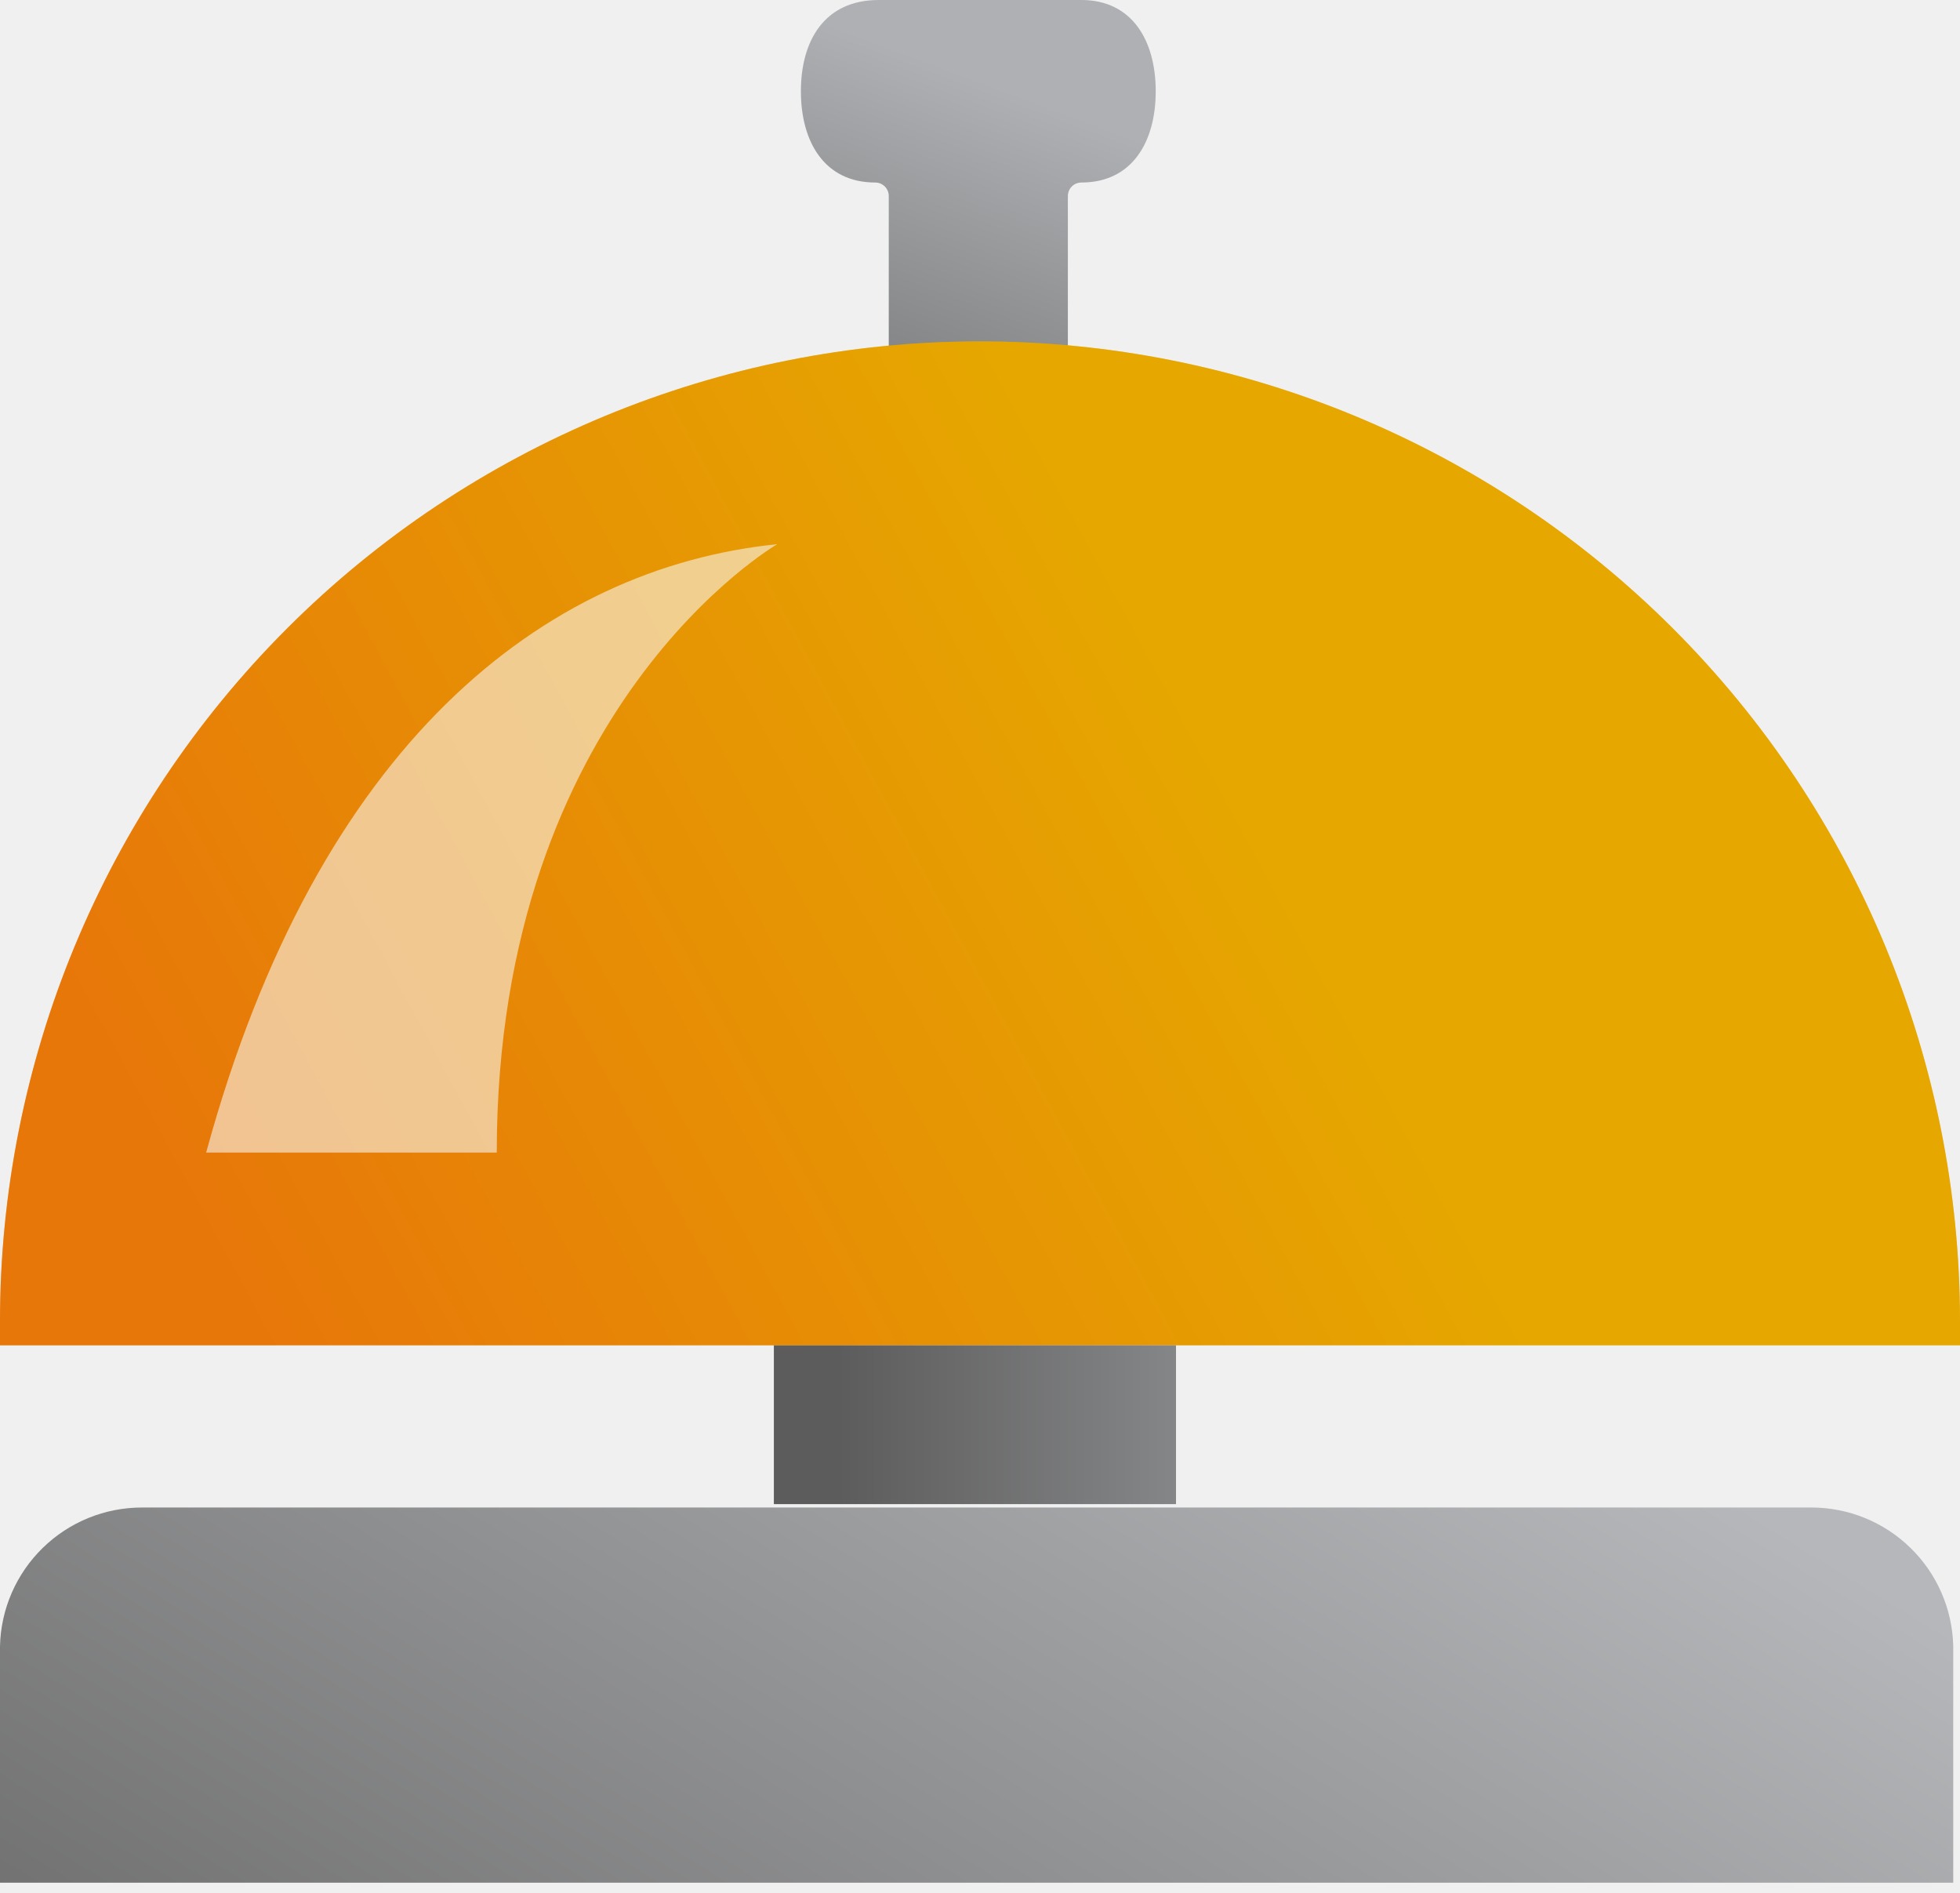
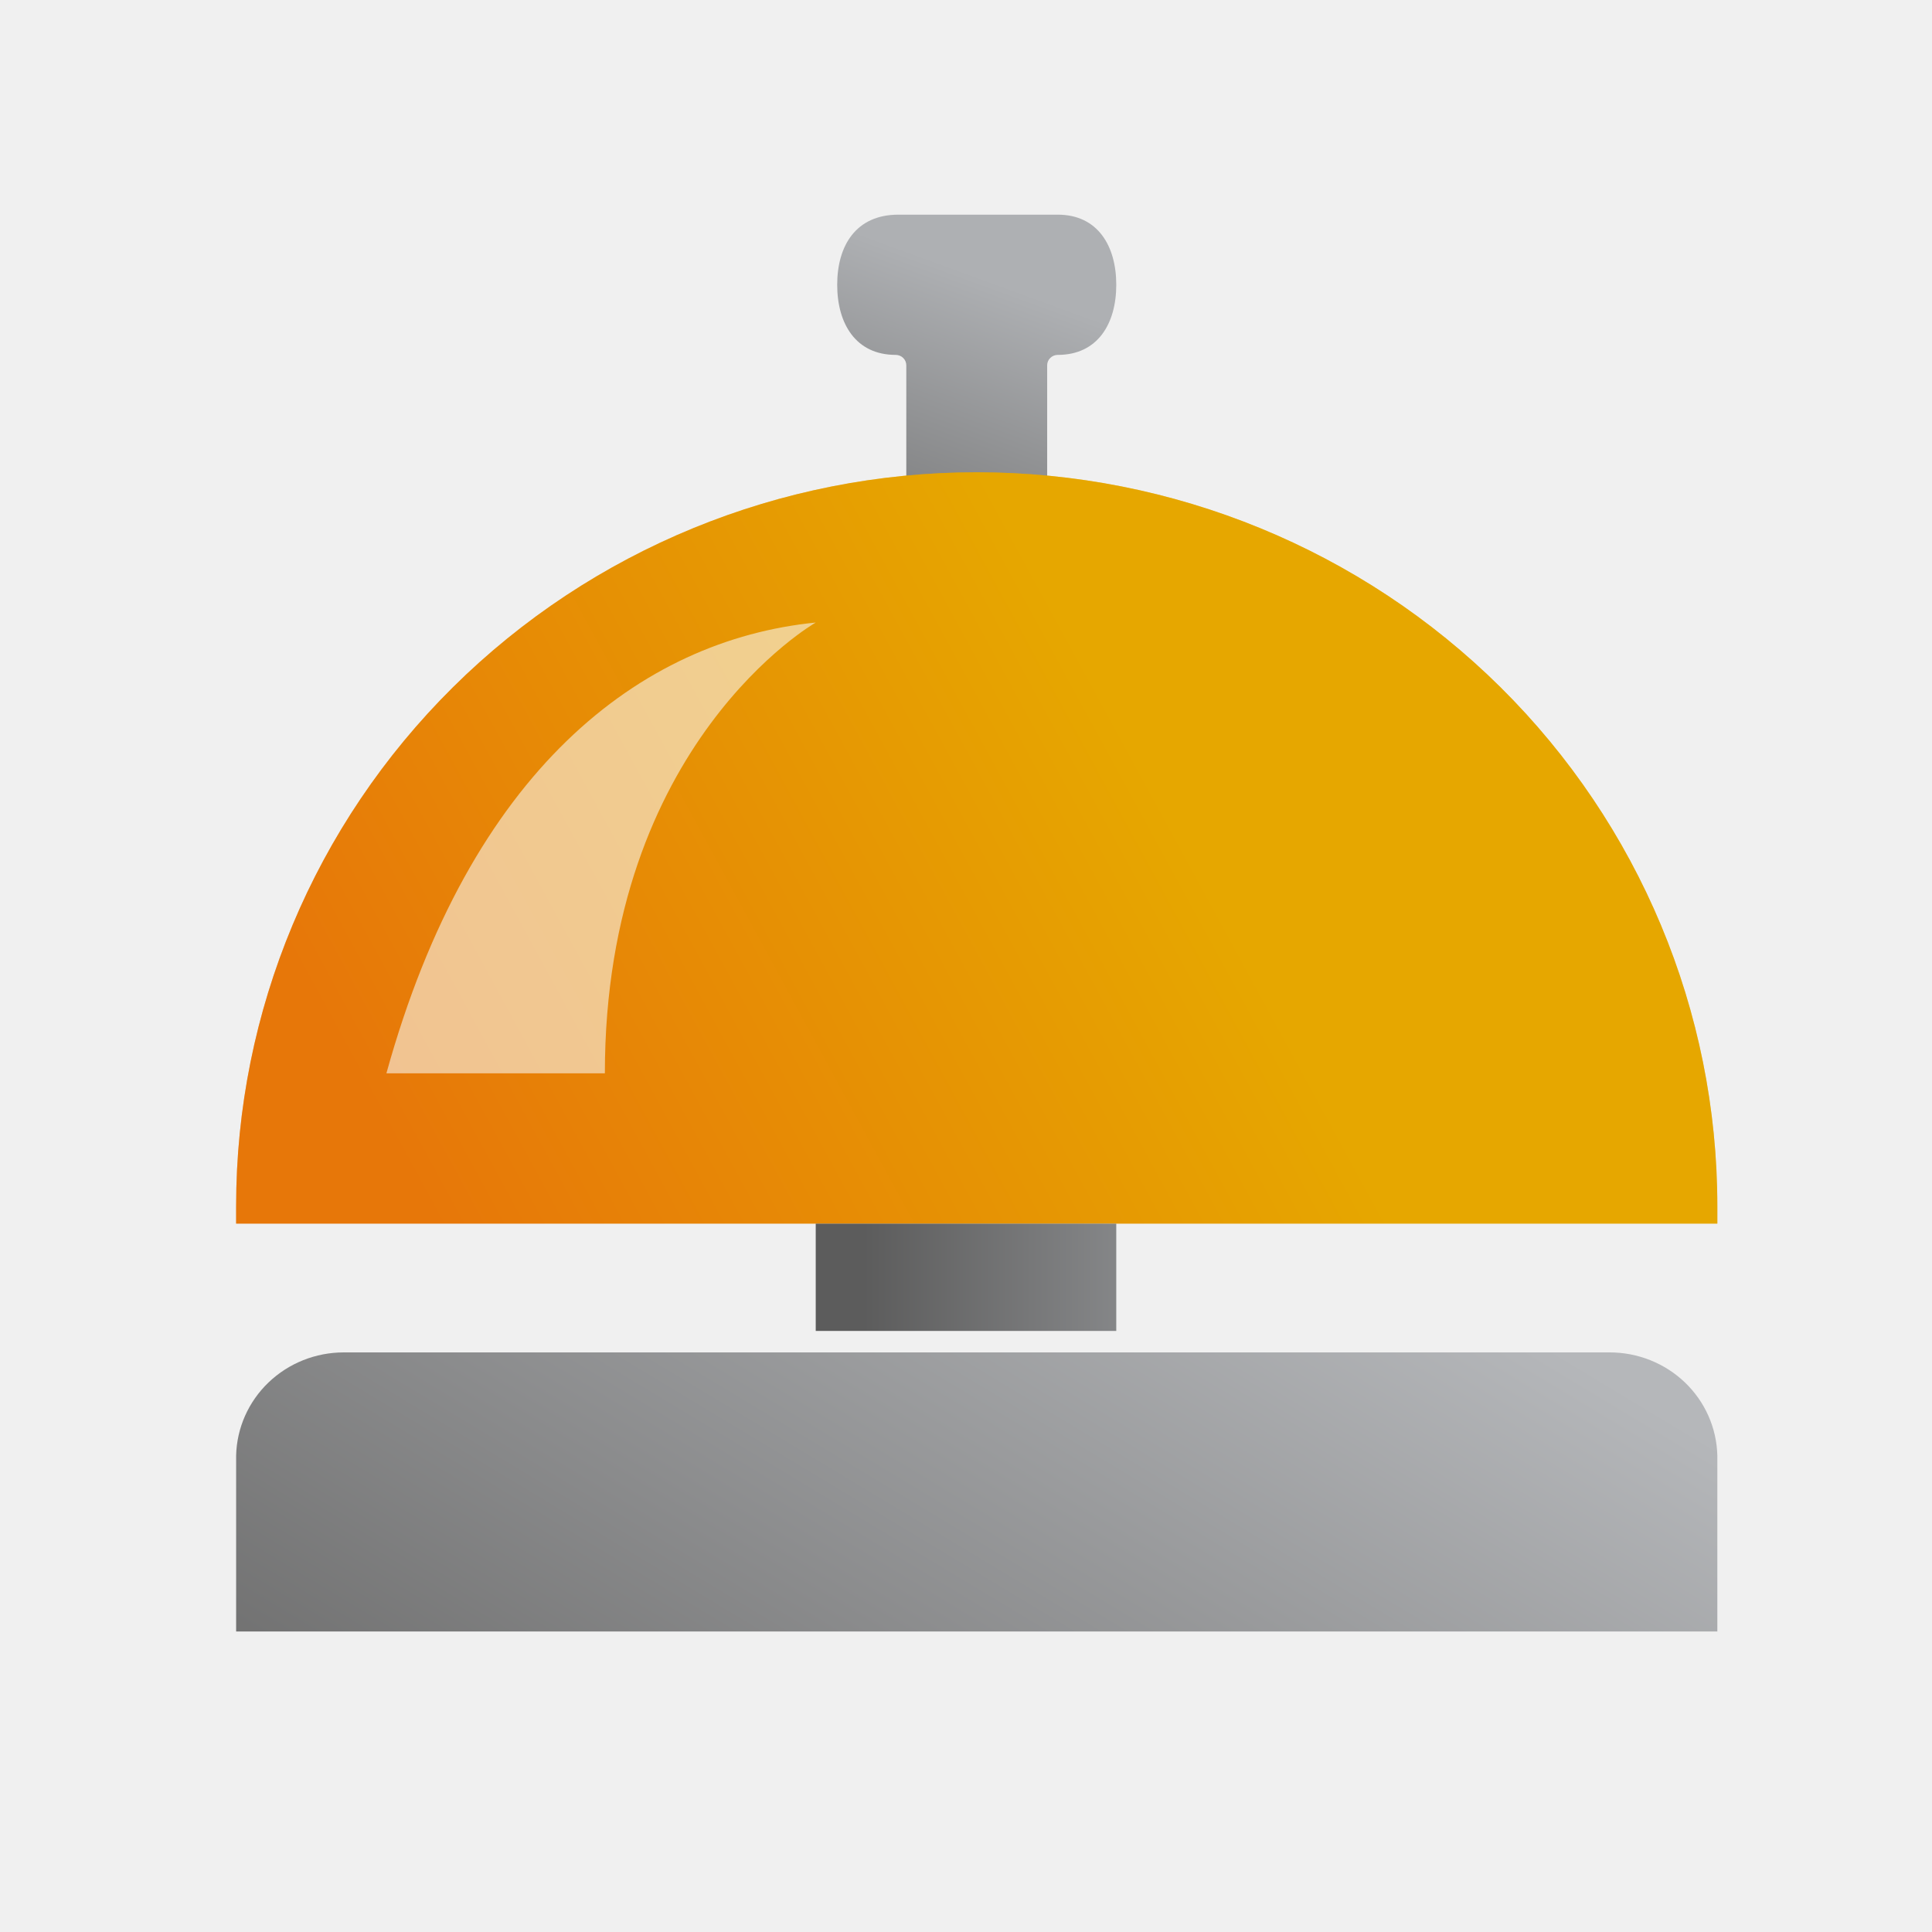
- <svg xmlns="http://www.w3.org/2000/svg" width="58" height="56" viewBox="0 0 58 56" fill="none">
-   <g clip-path="url(#clip0_102_53)">
-     <path d="M32 0H26C24.4 0 23.7 1.2 23.7 2.7C23.7 4.2 24.4 5.4 25.9 5.4C25.953 5.4 26.005 5.41 26.053 5.43C26.102 5.451 26.146 5.48 26.183 5.517C26.22 5.554 26.249 5.598 26.27 5.647C26.29 5.695 26.3 5.747 26.3 5.8V12.4H31.6V5.8C31.6 5.694 31.642 5.592 31.717 5.517C31.792 5.442 31.894 5.4 32 5.4C33.5 5.4 34.2 4.2 34.2 2.7C34.2 1.2 33.5 0 32 0Z" fill="url(#paint0_linear_102_53)" />
-     <path d="M0 39.1C0 31.409 3.055 24.032 8.494 18.594C13.932 13.155 21.309 10.1 29 10.1C36.691 10.1 44.068 13.155 49.506 18.594C54.945 24.032 58 31.409 58 39.1V39.8H0V39.1Z" fill="url(#paint1_linear_102_53)" />
-     <path d="M53.6 44.6H4.2C3.103 44.6 2.05 45.028 1.265 45.795C0.48 46.561 0.026 47.603 0 48.7L0 55.7H57.8V48.7C57.774 47.603 57.32 46.561 56.535 45.795C55.75 45.028 54.697 44.6 53.6 44.6V44.6Z" fill="url(#paint2_linear_102_53)" />
-     <path d="M22.9 39.8H34.8V44.5H22.9V39.8Z" fill="url(#paint3_linear_102_53)" />
-     <path d="M6.1 34.1C9.4 22 16.1 16.8 23 16.1C23 16.1 14.7 20.9 14.7 34.1H6.1Z" fill="#F8F5ED" />
-     <path opacity="0.4" d="M0 39.1C0 31.409 3.055 24.032 8.494 18.594C13.932 13.155 21.309 10.1 29 10.1C36.691 10.1 44.068 13.155 49.506 18.594C54.945 24.032 58 31.409 58 39.1V39.8H0V39.1Z" fill="url(#paint4_linear_102_53)" />
-   </g>
+ <svg xmlns="http://www.w3.org/2000/svg" width="90" height="90" viewBox="0 0 90 90" fill="none">
+   <path d="M49.276 10H41.848C39.867 10 39 11.452 39 13.266C39 15.081 39.867 16.532 41.724 16.532C41.789 16.532 41.853 16.545 41.913 16.569C41.973 16.593 42.028 16.629 42.074 16.674C42.12 16.719 42.157 16.772 42.181 16.831C42.206 16.89 42.219 16.953 42.219 17.016V25H48.781V17.016C48.781 16.888 48.833 16.765 48.926 16.674C49.019 16.583 49.145 16.532 49.276 16.532C51.133 16.532 52 15.081 52 13.266C52 11.452 51.133 10 49.276 10Z" fill="url(#paint0_linear_107_146)" />
+   <path d="M11 56.175C11 47.111 14.635 38.419 21.105 32.01C27.575 25.601 36.35 22 45.5 22C54.65 22 63.425 25.601 69.895 32.01C76.365 38.419 80 47.111 80 56.175V57H11V56.175Z" fill="url(#paint1_linear_107_146)" />
+   <path d="M74.986 63H16.014C14.704 63 13.447 63.502 12.51 64.399C11.573 65.296 11.031 66.518 11 67.802V76H80V67.802C79.969 66.518 79.427 65.296 78.49 64.399C77.553 63.502 76.296 63 74.986 63V63Z" fill="url(#paint2_linear_107_146)" />
+   <path d="M38 57H52V62H38V57Z" fill="url(#paint3_linear_107_146)" />
+   <path d="M18 50C21.905 35.883 29.834 29.817 38 29C38 29 28.177 34.6 28.177 50H18Z" fill="#F8F5ED" />
+   <path opacity="0.4" d="M11 56.175C11 47.111 14.635 38.419 21.105 32.01C27.575 25.601 36.35 22 45.5 22C54.65 22 63.425 25.601 69.895 32.01C76.365 38.419 80 47.111 80 56.175V57H11V56.175Z" fill="url(#paint4_linear_107_146)" />
  <defs>
-     <linearGradient id="paint0_linear_102_53" x1="24.2" y1="16.4" x2="29.4" y2="2.5" gradientUnits="userSpaceOnUse">
+     <linearGradient id="paint0_linear_107_146" x1="39.619" y1="29.839" x2="45.799" y2="12.93" gradientUnits="userSpaceOnUse">
      <stop stop-color="#666666" />
      <stop offset="1" stop-color="#AEB0B3" />
    </linearGradient>
-     <linearGradient id="paint1_linear_102_53" x1="8.8" y1="41.7" x2="37.9" y2="26" gradientUnits="userSpaceOnUse">
+     <linearGradient id="paint1_linear_107_146" x1="21.469" y1="59.239" x2="55.94" y2="40.465" gradientUnits="userSpaceOnUse">
      <stop stop-color="#E77709" />
      <stop offset="1" stop-color="#E6A700" />
    </linearGradient>
-     <linearGradient id="paint2_linear_102_53" x1="16" y1="72.6" x2="38.3" y2="36.3" gradientUnits="userSpaceOnUse">
+     <linearGradient id="paint2_linear_107_146" x1="30.1" y1="95.793" x2="55.989" y2="52.838" gradientUnits="userSpaceOnUse">
      <stop offset="0.1" stop-color="#6F6F6F" />
      <stop offset="1" stop-color="#B5B7BA" />
    </linearGradient>
-     <linearGradient id="paint3_linear_102_53" x1="24.8" y1="42.2" x2="42" y2="42.2" gradientUnits="userSpaceOnUse">
+     <linearGradient id="paint3_linear_107_146" x1="40.235" y1="59.553" x2="60.471" y2="59.553" gradientUnits="userSpaceOnUse">
      <stop stop-color="#5C5C5C" />
      <stop offset="1" stop-color="#A2A4A7" />
    </linearGradient>
-     <linearGradient id="paint4_linear_102_53" x1="8.8" y1="41.7" x2="37.9" y2="26" gradientUnits="userSpaceOnUse">
+     <linearGradient id="paint4_linear_107_146" x1="21.469" y1="59.239" x2="55.94" y2="40.465" gradientUnits="userSpaceOnUse">
      <stop stop-color="#E77709" />
      <stop offset="1" stop-color="#E6A700" />
    </linearGradient>
-     <clipPath id="clip0_102_53">
-       <rect width="58" height="55.7" fill="white" />
-     </clipPath>
  </defs>
</svg>
